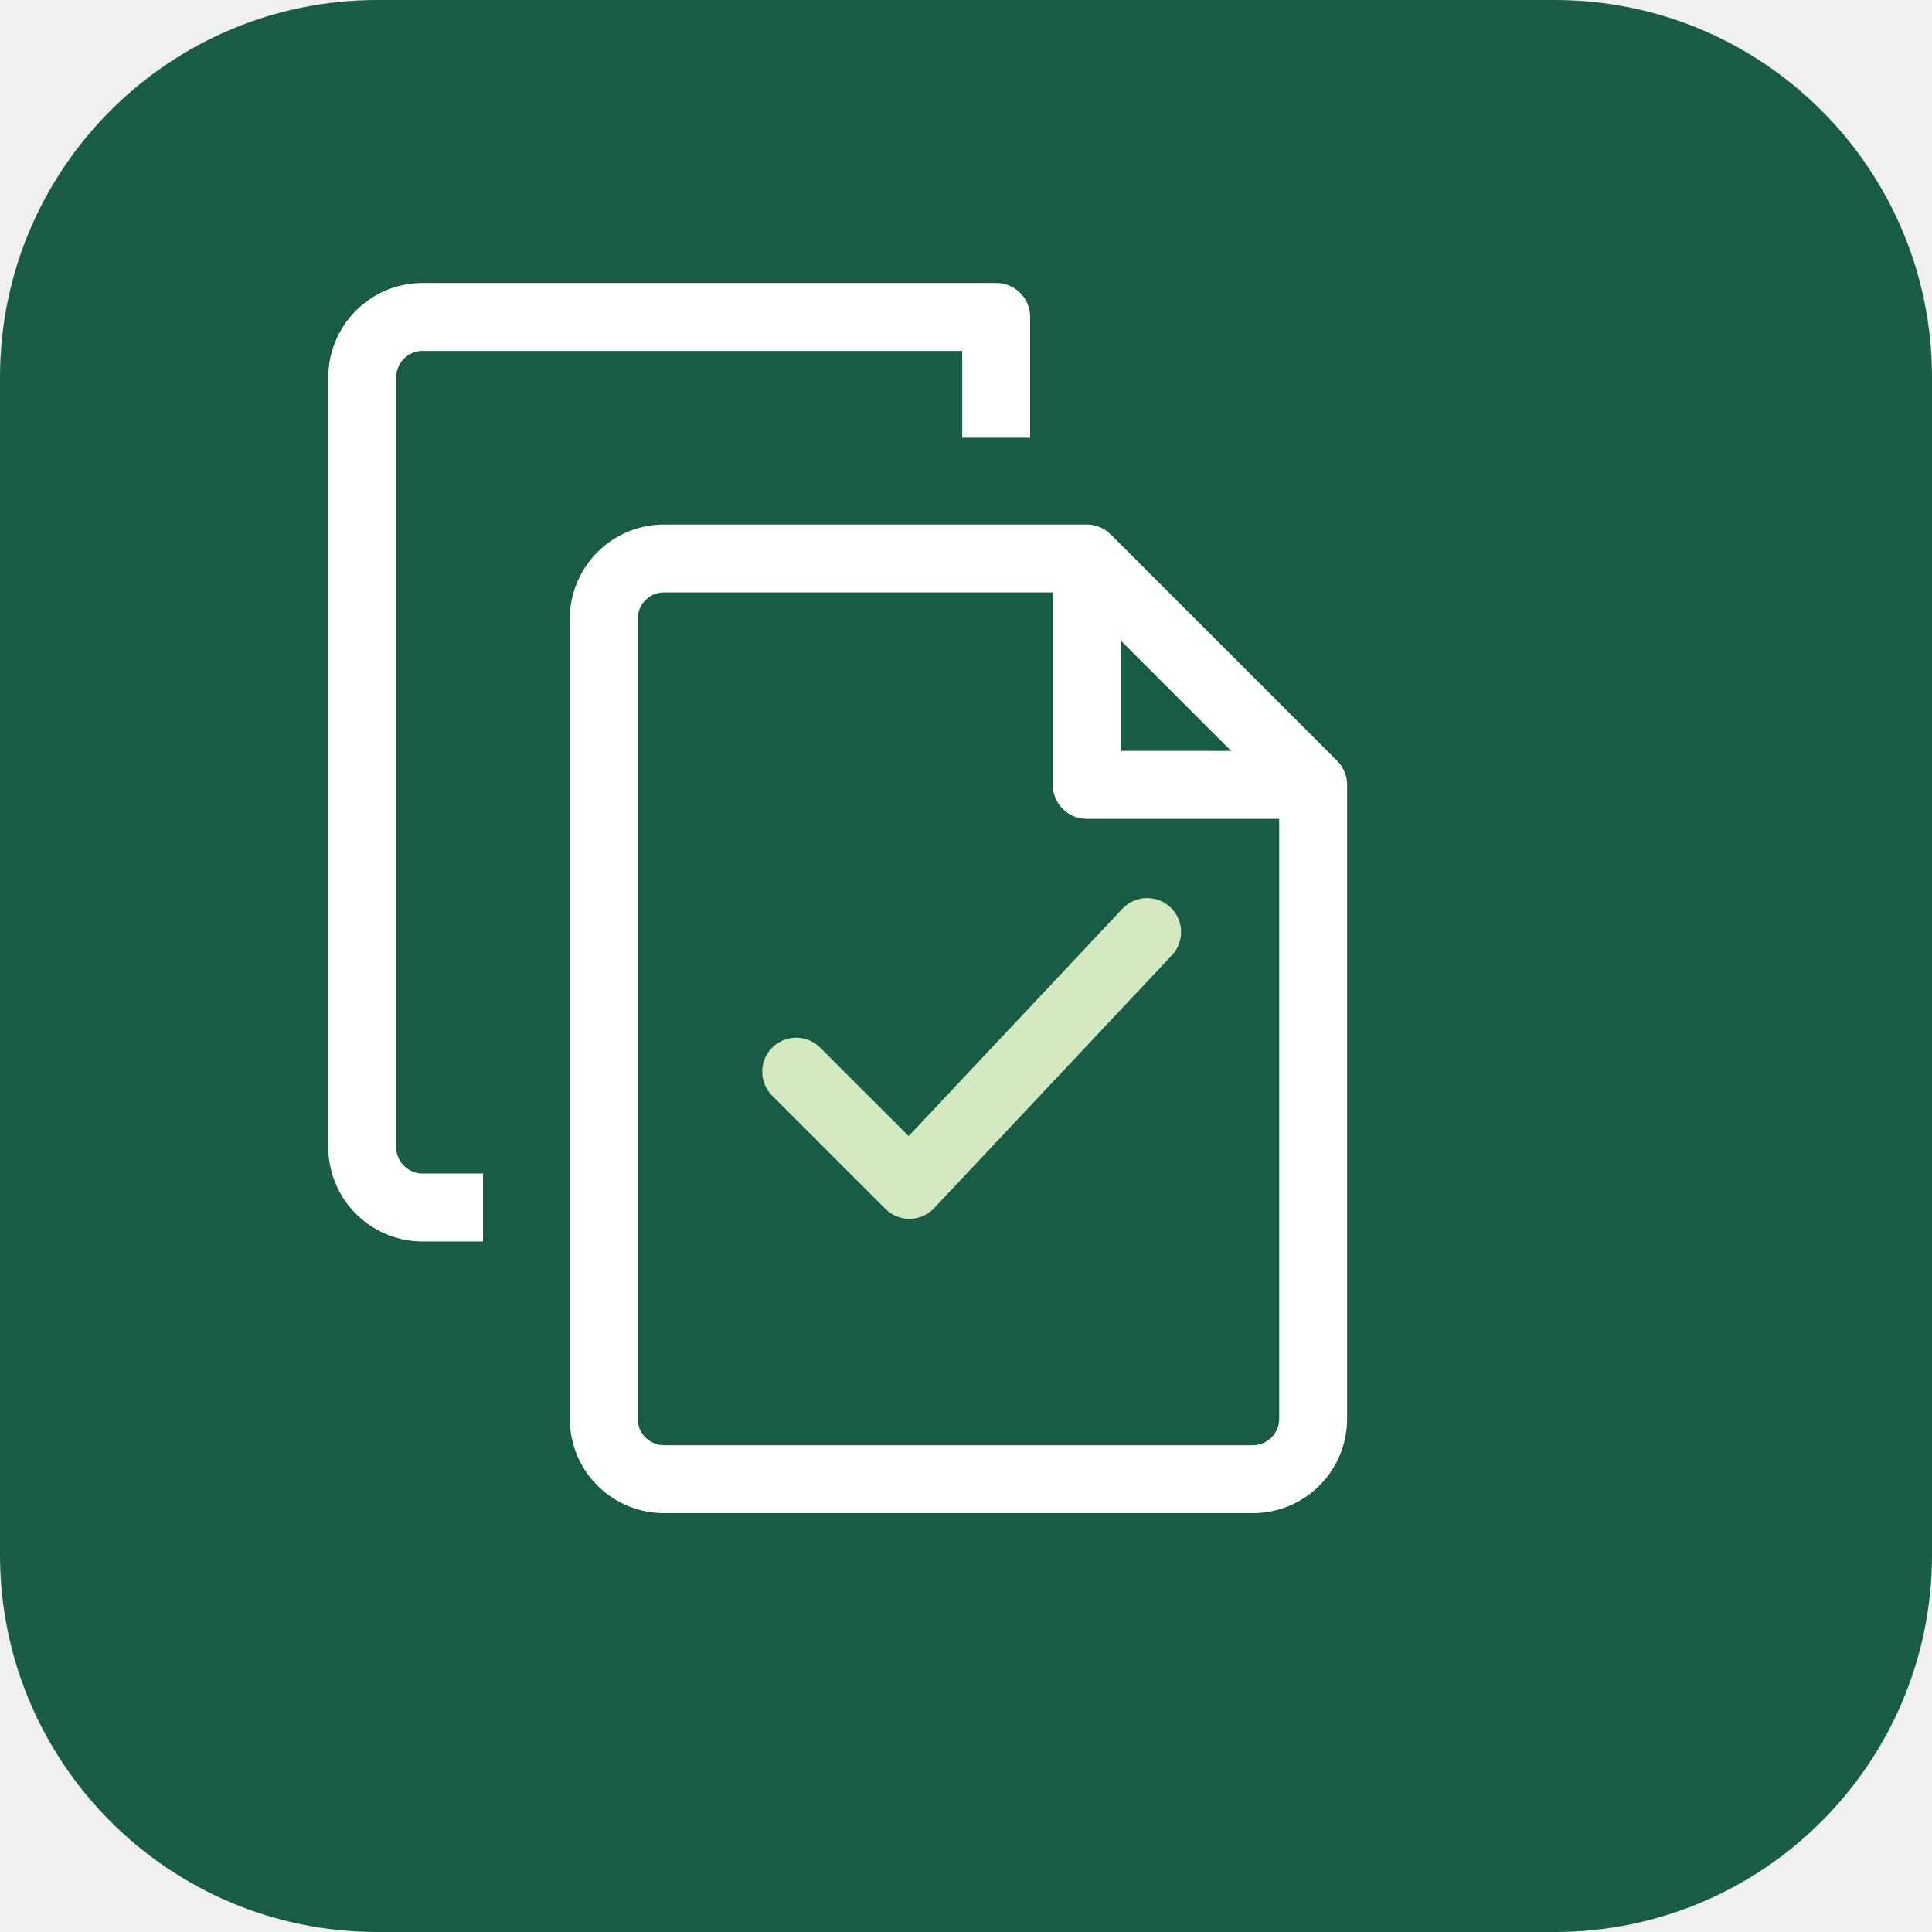
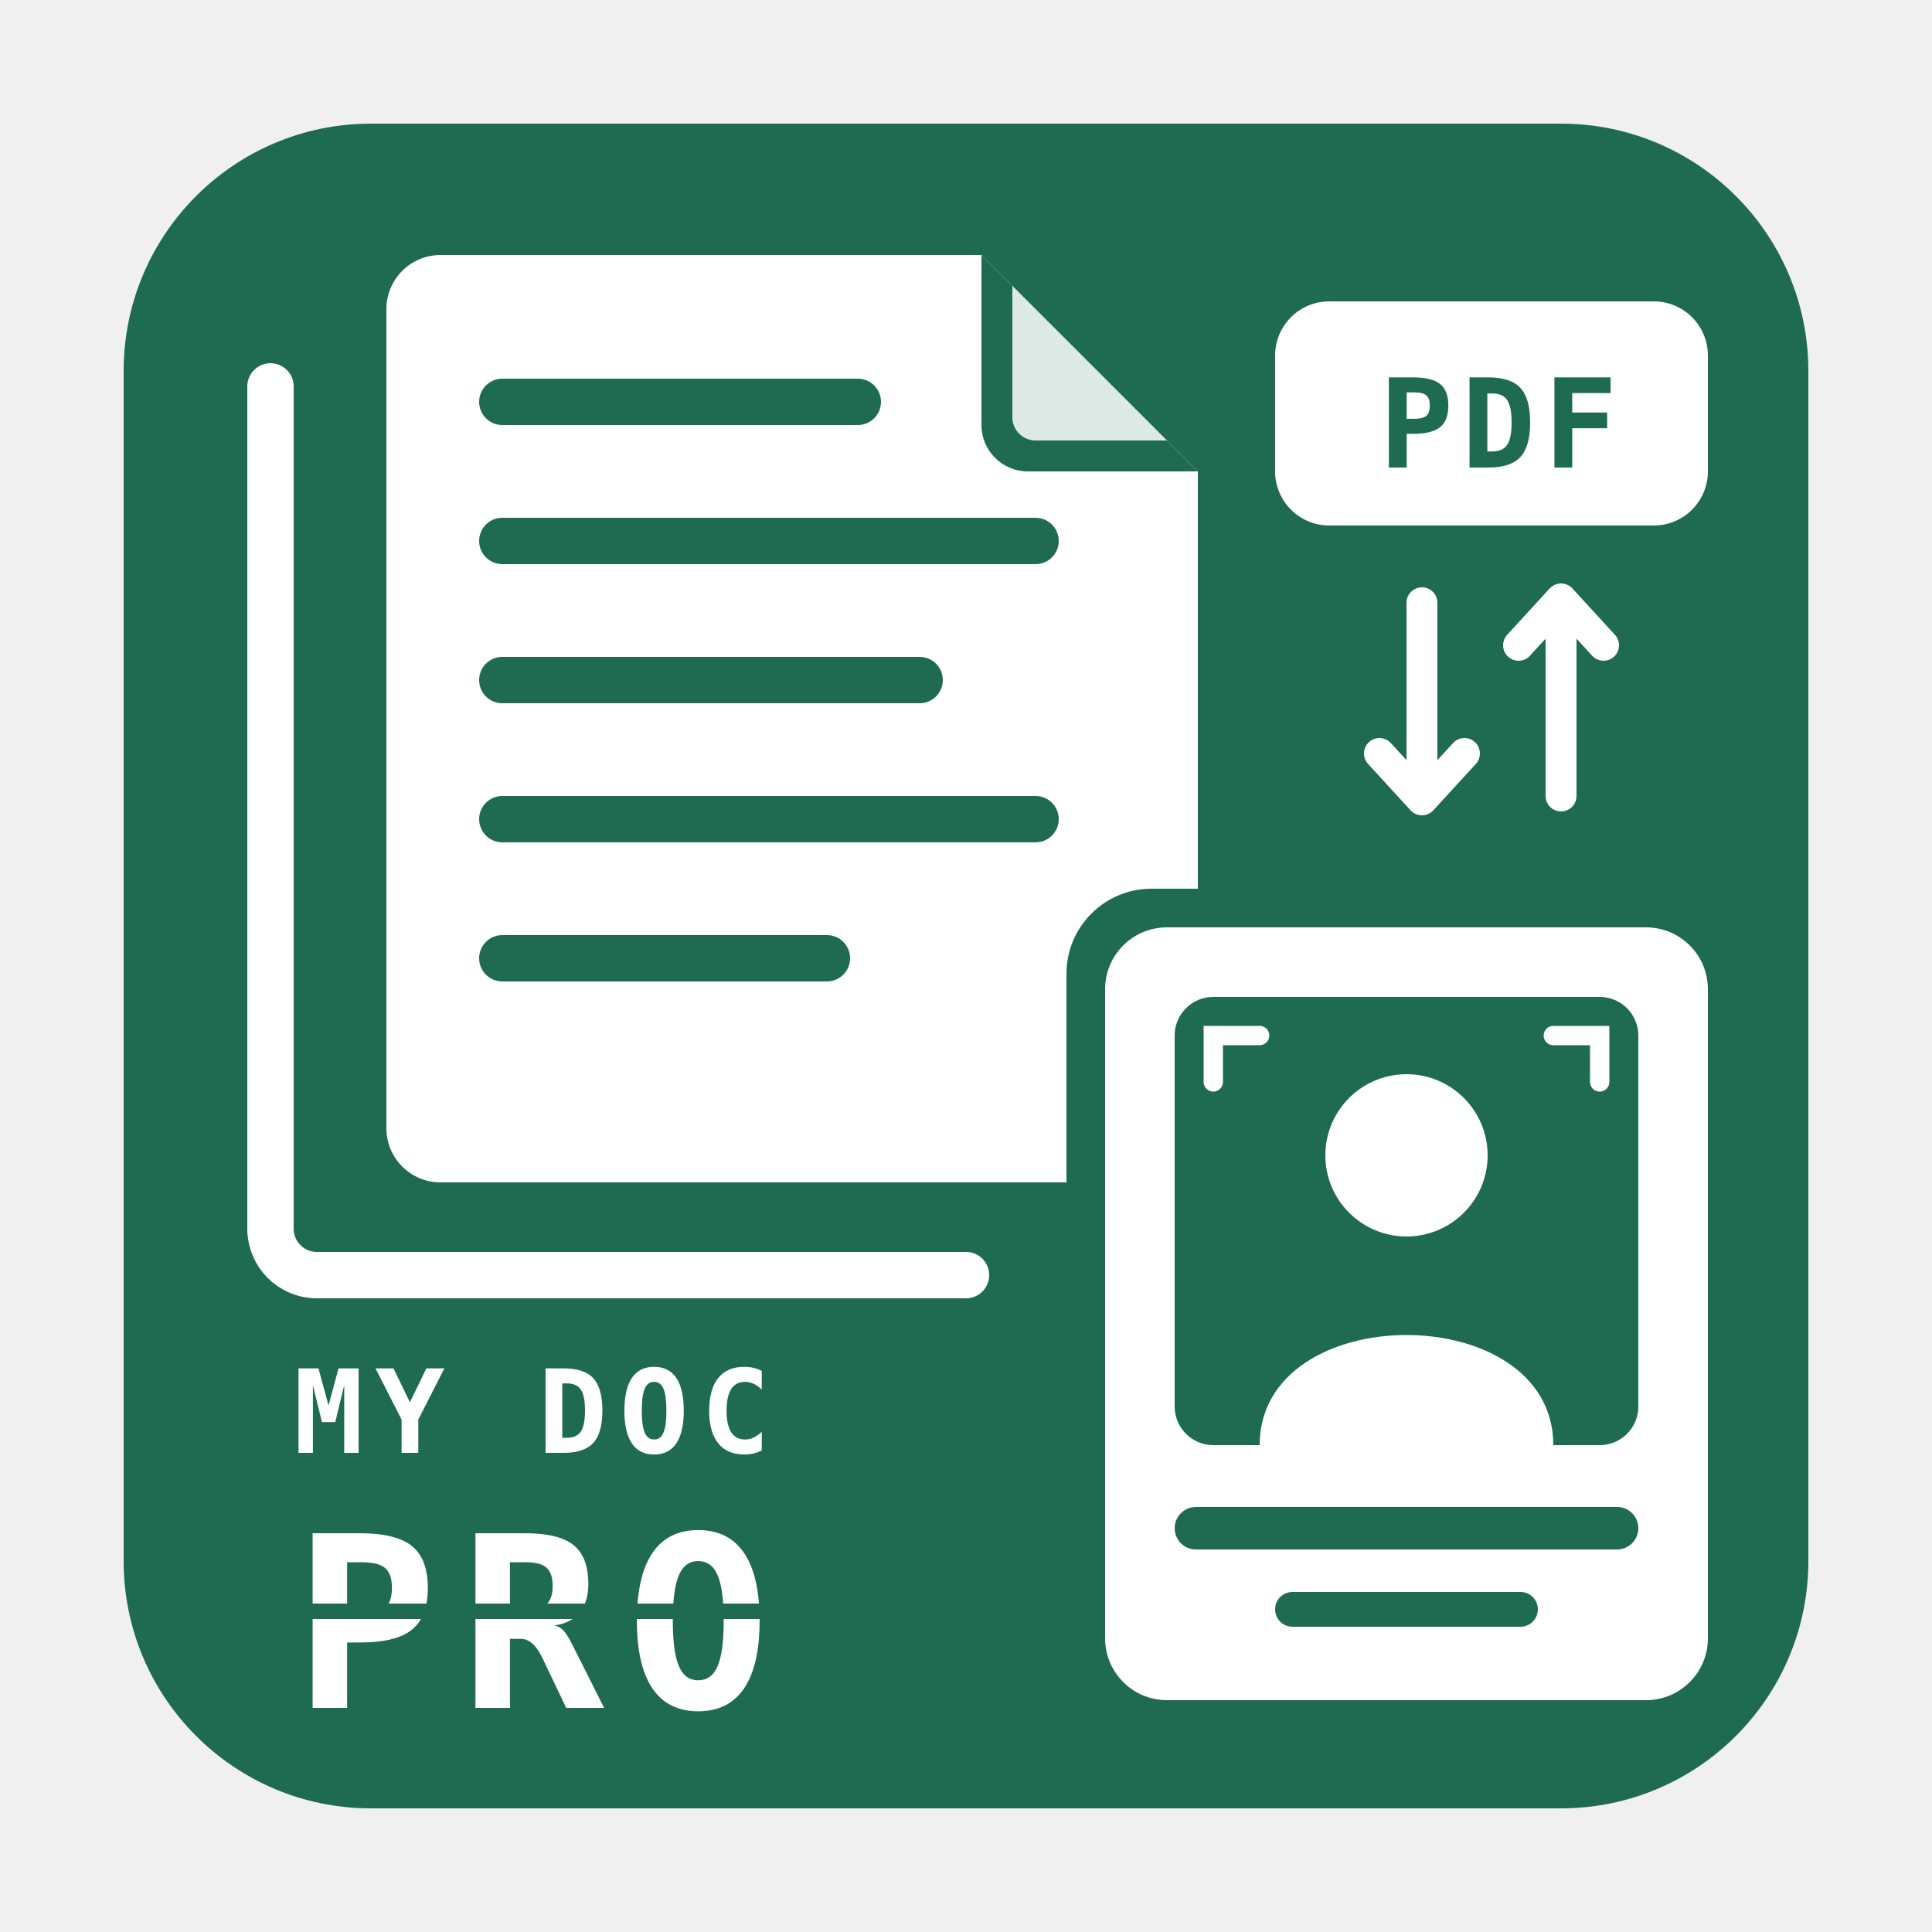
- <svg xmlns="http://www.w3.org/2000/svg" viewBox="0 0 512 512">
-   <rect width="512" height="512" rx="100" fill="#185c46" />
-   <g fill="none" stroke="#fff" stroke-width="18" stroke-linejoin="round">
-     <path d="M176 148h112l60 60v168a16 16 0 0 1-16 16H176a16 16 0 0 1-16-16V164a16 16 0 0 1 16-16Z" />
-     <path d="M288 148v60h60M128 320h-16a16 16 0 0 1-16-16V100a16 16 0 0 1 16-16h152v32" />
-     <path d="m211 284 30 30 63-67" stroke="#d4e9bf" stroke-linecap="round" />
+ <svg xmlns="http://www.w3.org/2000/svg" viewBox="0 0 500 500" width="500" height="500">
+   <rect x="32" y="32" width="436" height="436" rx="64" fill="#1E6B52" />
+   <path d="M70 100 V318 a12 12 0 0 0 12 12 H250" fill="none" stroke="#fff" stroke-width="12" stroke-linecap="round" stroke-linejoin="round" />
+   <path d="M100 66 H254 L310 122 V292 a14 14 0 0 1 -14 14 H114 a14 14 0 0 1 -14 -14 V80 a14 14 0 0 1 14 -14 Z" fill="#fff" />
+   <path d="M254 66 V110 a12 12 0 0 0 12 12 H310 Z" fill="#1E6B52" />
+   <path d="M262 74 V108 a6 6 0 0 0 6 6 H302 Z" fill="#fff" opacity=".85" />
+   <g fill="#1E6B52">
+     <rect x="124" y="98" width="104" height="12" rx="6" />
+     <rect x="124" y="134" width="150" height="12" rx="6" />
+     <rect x="124" y="170" width="120" height="12" rx="6" />
+     <rect x="124" y="206" width="150" height="12" rx="6" />
+     <rect x="124" y="242" width="96" height="12" rx="6" />
  </g>
+   <rect x="330" y="78" width="112" height="58" rx="14" fill="#fff" />
+   <path d="M364.048 101.547V108.391H365.939Q368.205 108.391 369.119 107.625Q370.033 106.859 370.033 104.969Q370.033 103.078 369.119 102.312Q368.205 101.547 365.939 101.547ZM359.439 97.672H365.767Q370.595 97.672 372.712 99.391Q374.83 101.109 374.83 104.969Q374.83 108.828 372.712 110.547Q370.595 112.266 365.767 112.266H364.048V121.0H359.439Z M384.923 101.828V116.844H386.173Q388.892 116.844 390.048 115.133Q391.205 113.422 391.205 109.312Q391.205 105.234 390.048 103.531Q388.892 101.828 386.173 101.828ZM380.314 97.672H385.251Q390.97 97.672 393.486 100.398Q396.001 103.125 396.001 109.312Q396.001 115.516 393.486 118.258Q390.97 121.0 385.251 121.0H380.314Z M416.814 101.734H406.892V106.766H415.923V110.828H406.892V121.0H402.283V97.672H416.814Z" fill="#1E6B52" />
+   <g fill="none" stroke="#fff" stroke-width="8" stroke-linecap="round" stroke-linejoin="round">
+     <path d="M368 156 V206" />
+     <path d="M357 195 L368 207 L379 195" />
+     <path d="M404 206 V156" />
+     <path d="M393 167 L404 155 L415 167" />
+   </g>
+   <rect x="276" y="230" width="176" height="220" rx="22" fill="#1E6B52" />
+   <rect x="286" y="240" width="156" height="200" rx="16" fill="#fff" />
+   <rect x="304" y="258" width="120" height="116" rx="10" fill="#1E6B52" />
+   <circle cx="364" cy="299" r="21" fill="#fff" />
+   <path d="M326 374 C326 336 402 336 402 374 Z" fill="#fff" />
+   <rect x="304" y="390" width="120" height="11" rx="5.5" fill="#1E6B52" />
+   <rect x="330" y="412" width="68" height="9" rx="4.5" fill="#1E6B52" />
+   <g fill="none" stroke="#fff" stroke-width="5" stroke-linecap="round">
+     <path d="M314 280 V268 H326" />
+     <path d="M402 268 H414 V280" />
+   </g>
+   <path d="M77.26 354.13H82.416L85.023 363.725L87.616 354.13H92.802V376.0H89.081V358.48L86.767 368.046H83.324L80.98 358.48V376.0H77.26Z M97.179 354.13H101.837L106.085 362.919L110.348 354.13H115.006L108.253 367.387V376.0H103.932V367.387Z  M145.513 358.026V372.104H146.685Q149.233 372.104 150.317 370.5Q151.401 368.896 151.401 365.043Q151.401 361.22 150.317 359.623Q149.233 358.026 146.685 358.026ZM141.191 354.13H145.82Q151.182 354.13 153.54 356.686Q155.898 359.242 155.898 365.043Q155.898 370.858 153.54 373.429Q151.182 376.0 145.82 376.0H141.191Z M169.27 357.616Q167.614 357.616 166.853 359.381Q166.091 361.146 166.091 365.087Q166.091 369.013 166.853 370.778Q167.614 372.543 169.27 372.543Q170.939 372.543 171.701 370.778Q172.463 369.013 172.463 365.087Q172.463 361.146 171.701 359.381Q170.939 357.616 169.27 357.616ZM161.594 365.087Q161.594 359.477 163.535 356.605Q165.476 353.734 169.27 353.734Q173.078 353.734 175.019 356.605Q176.96 359.477 176.96 365.087Q176.96 370.683 175.019 373.554Q173.078 376.425 169.27 376.425Q165.476 376.425 163.535 373.554Q161.594 370.683 161.594 365.087Z M197.143 375.37Q196.117 375.897 194.989 376.161Q193.861 376.425 192.616 376.425Q188.192 376.425 185.863 373.51Q183.534 370.595 183.534 365.087Q183.534 359.564 185.863 356.649Q188.192 353.734 192.616 353.734Q193.861 353.734 195.004 353.998Q196.146 354.262 197.143 354.789V359.594Q196.029 358.568 194.982 358.092Q193.935 357.616 192.821 357.616Q190.448 357.616 189.24 359.499Q188.031 361.381 188.031 365.087Q188.031 368.778 189.24 370.661Q190.448 372.543 192.821 372.543Q193.935 372.543 194.982 372.067Q196.029 371.591 197.143 370.565Z" fill="#fff" />
+   <path d="M89.835 404.31V417.569H93.498Q97.888 417.569 99.659 416.086Q101.43 414.603 101.43 410.939Q101.43 407.276 99.659 405.793Q97.888 404.31 93.498 404.31ZM80.904 396.802H93.165Q102.52 396.802 106.622 400.132Q110.724 403.462 110.724 410.939Q110.724 418.417 106.622 421.747Q102.52 425.077 93.165 425.077H89.835V442.0H80.904Z M143.452 420.657Q144.784 420.93 145.768 421.914Q146.751 422.897 148.174 425.743L156.348 442.0H146.54L141.09 430.587Q140.848 430.103 140.455 429.255Q138.063 424.139 134.824 424.139H131.978V442.0H123.047V396.802H135.944Q144.663 396.802 148.462 399.89Q152.261 402.978 152.261 409.94Q152.261 414.603 149.991 417.357Q147.72 420.112 143.452 420.657ZM131.978 404.31V416.631H136.186Q139.849 416.631 141.438 415.193Q143.028 413.755 143.028 410.455Q143.028 407.155 141.454 405.732Q139.879 404.31 136.186 404.31Z M180.69 404.007Q177.27 404.007 175.695 407.655Q174.121 411.303 174.121 419.446Q174.121 427.56 175.695 431.208Q177.27 434.855 180.69 434.855Q184.142 434.855 185.716 431.208Q187.29 427.56 187.29 419.446Q187.29 411.303 185.716 407.655Q184.142 404.007 180.69 404.007ZM164.827 419.446Q164.827 407.852 168.838 401.918Q172.85 395.984 180.69 395.984Q188.562 395.984 192.573 401.918Q196.584 407.852 196.584 419.446Q196.584 431.011 192.573 436.944Q188.562 442.878 180.69 442.878Q172.85 442.878 168.838 436.944Q164.827 431.011 164.827 419.446Z" fill="#fff" />
+   <rect x="70" y="415" width="135.369" height="4" fill="#1E6B52" />
</svg>
